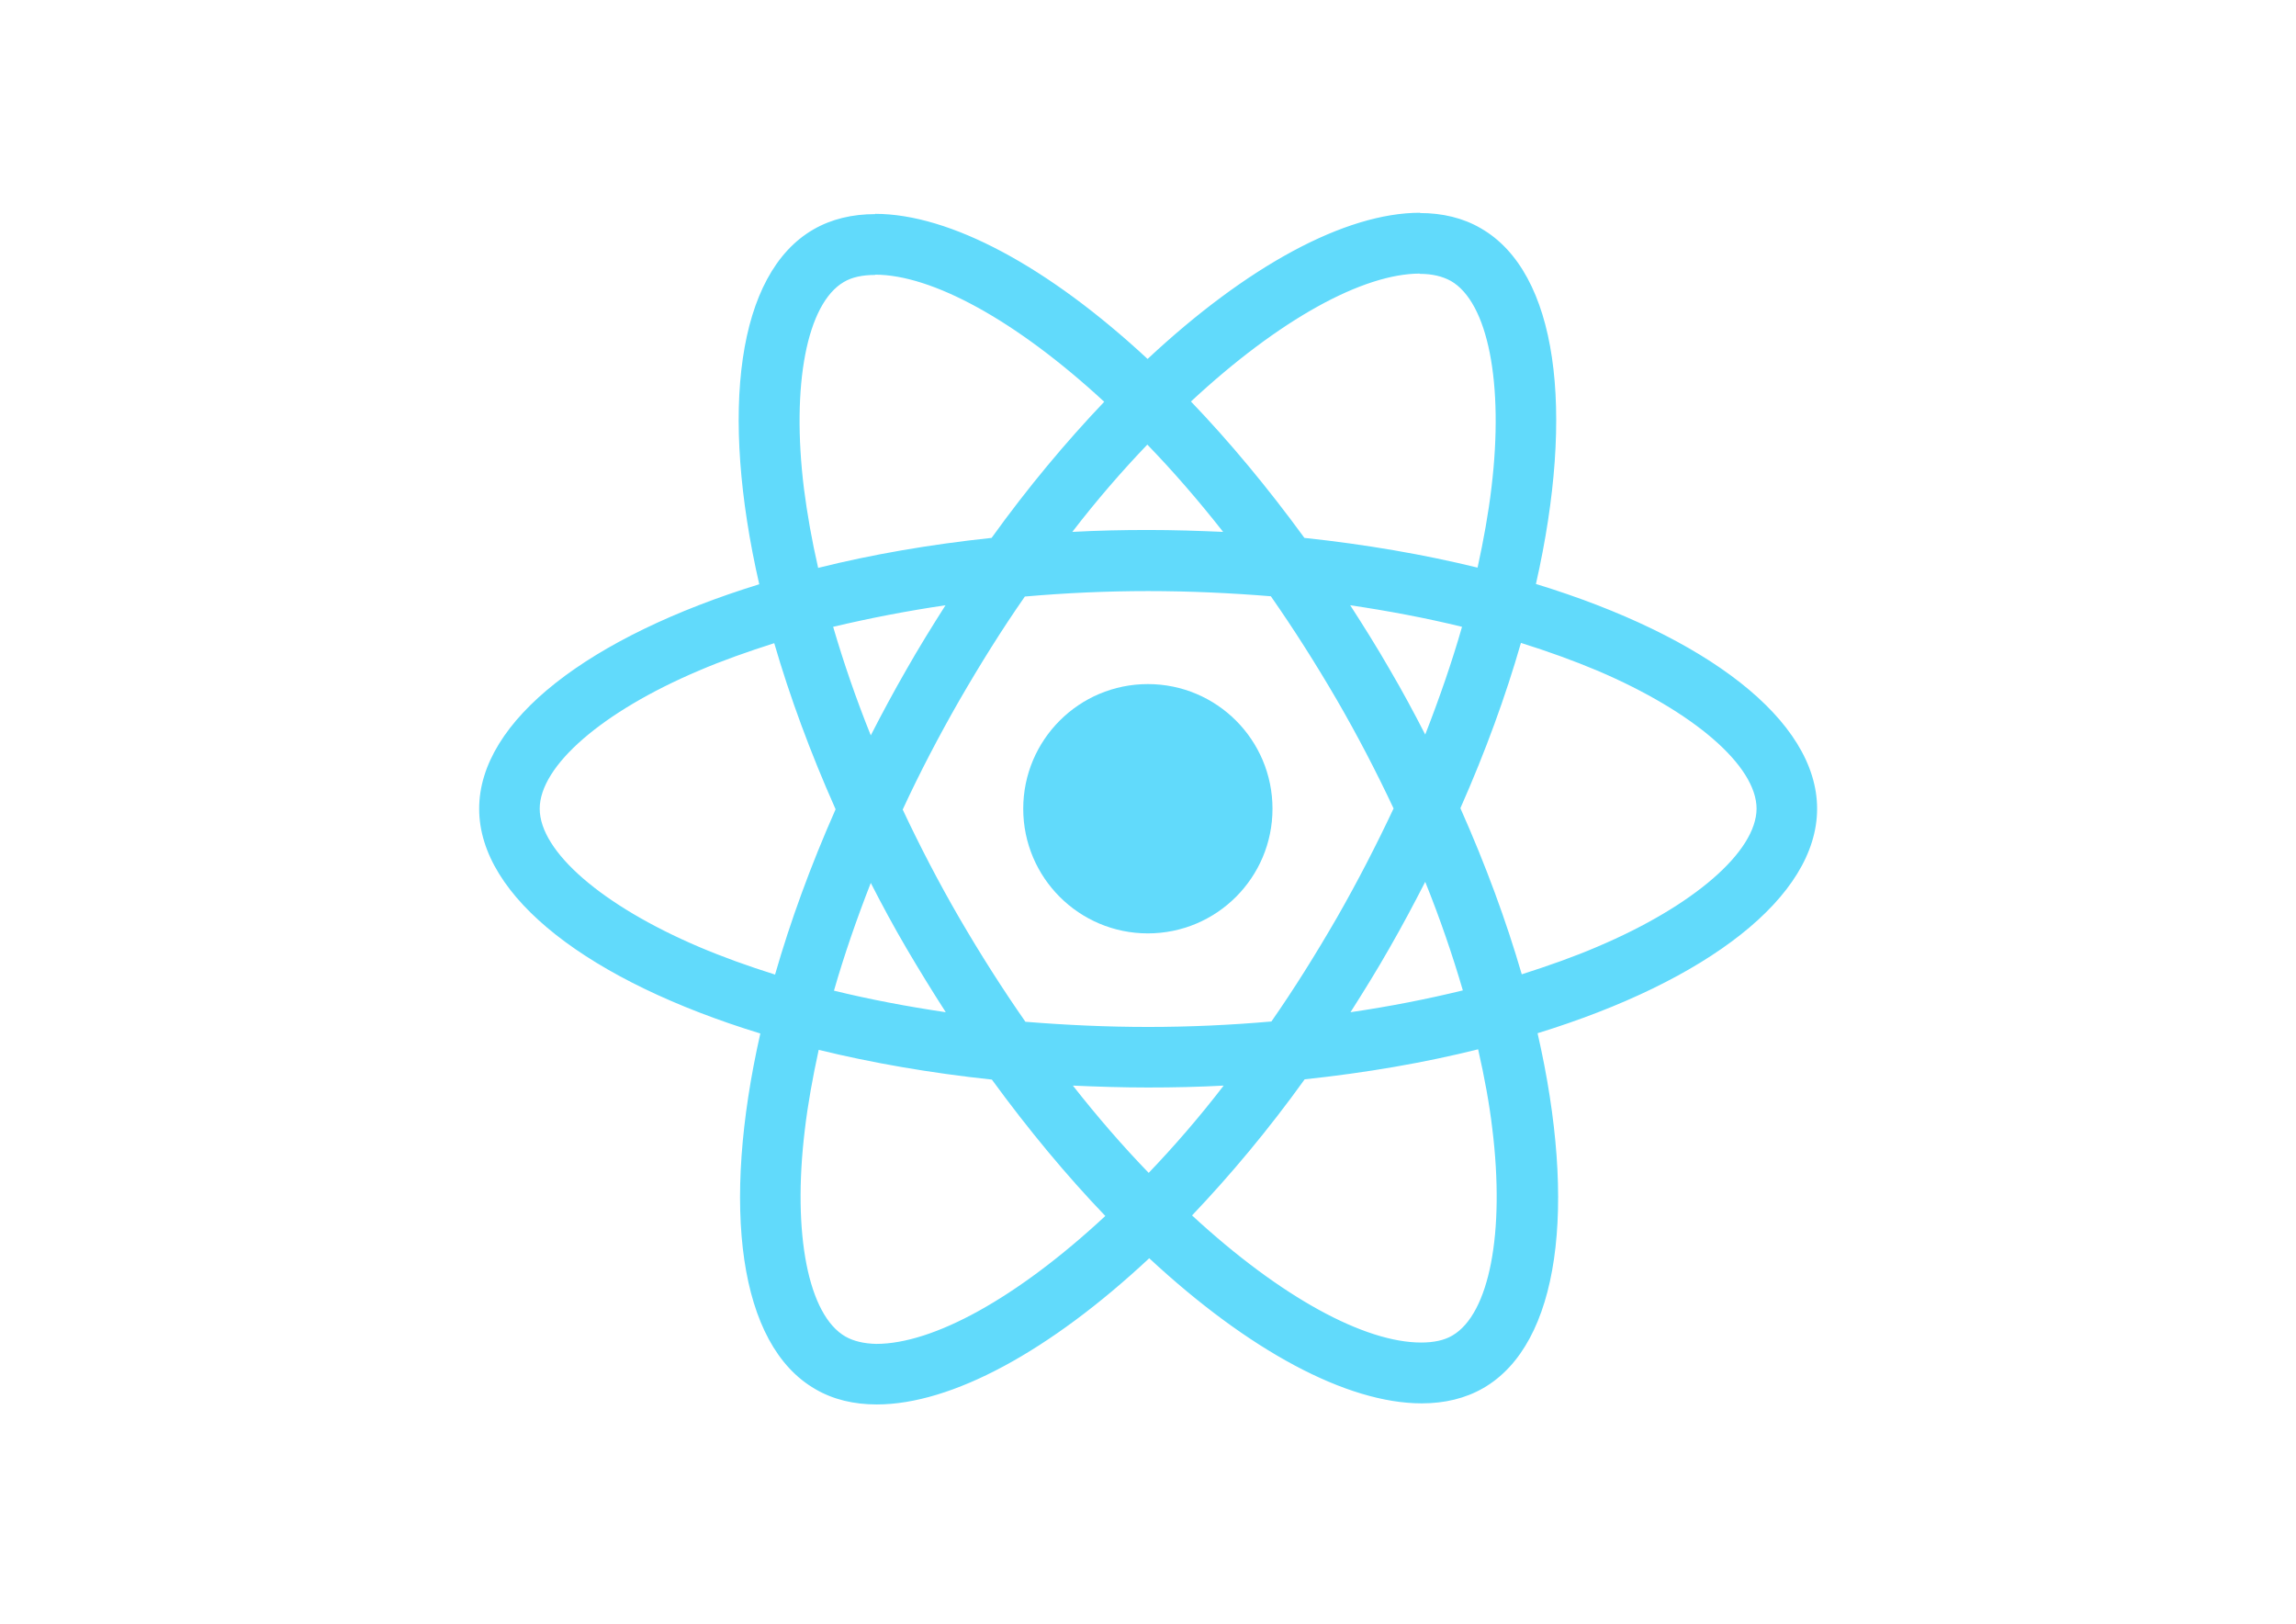
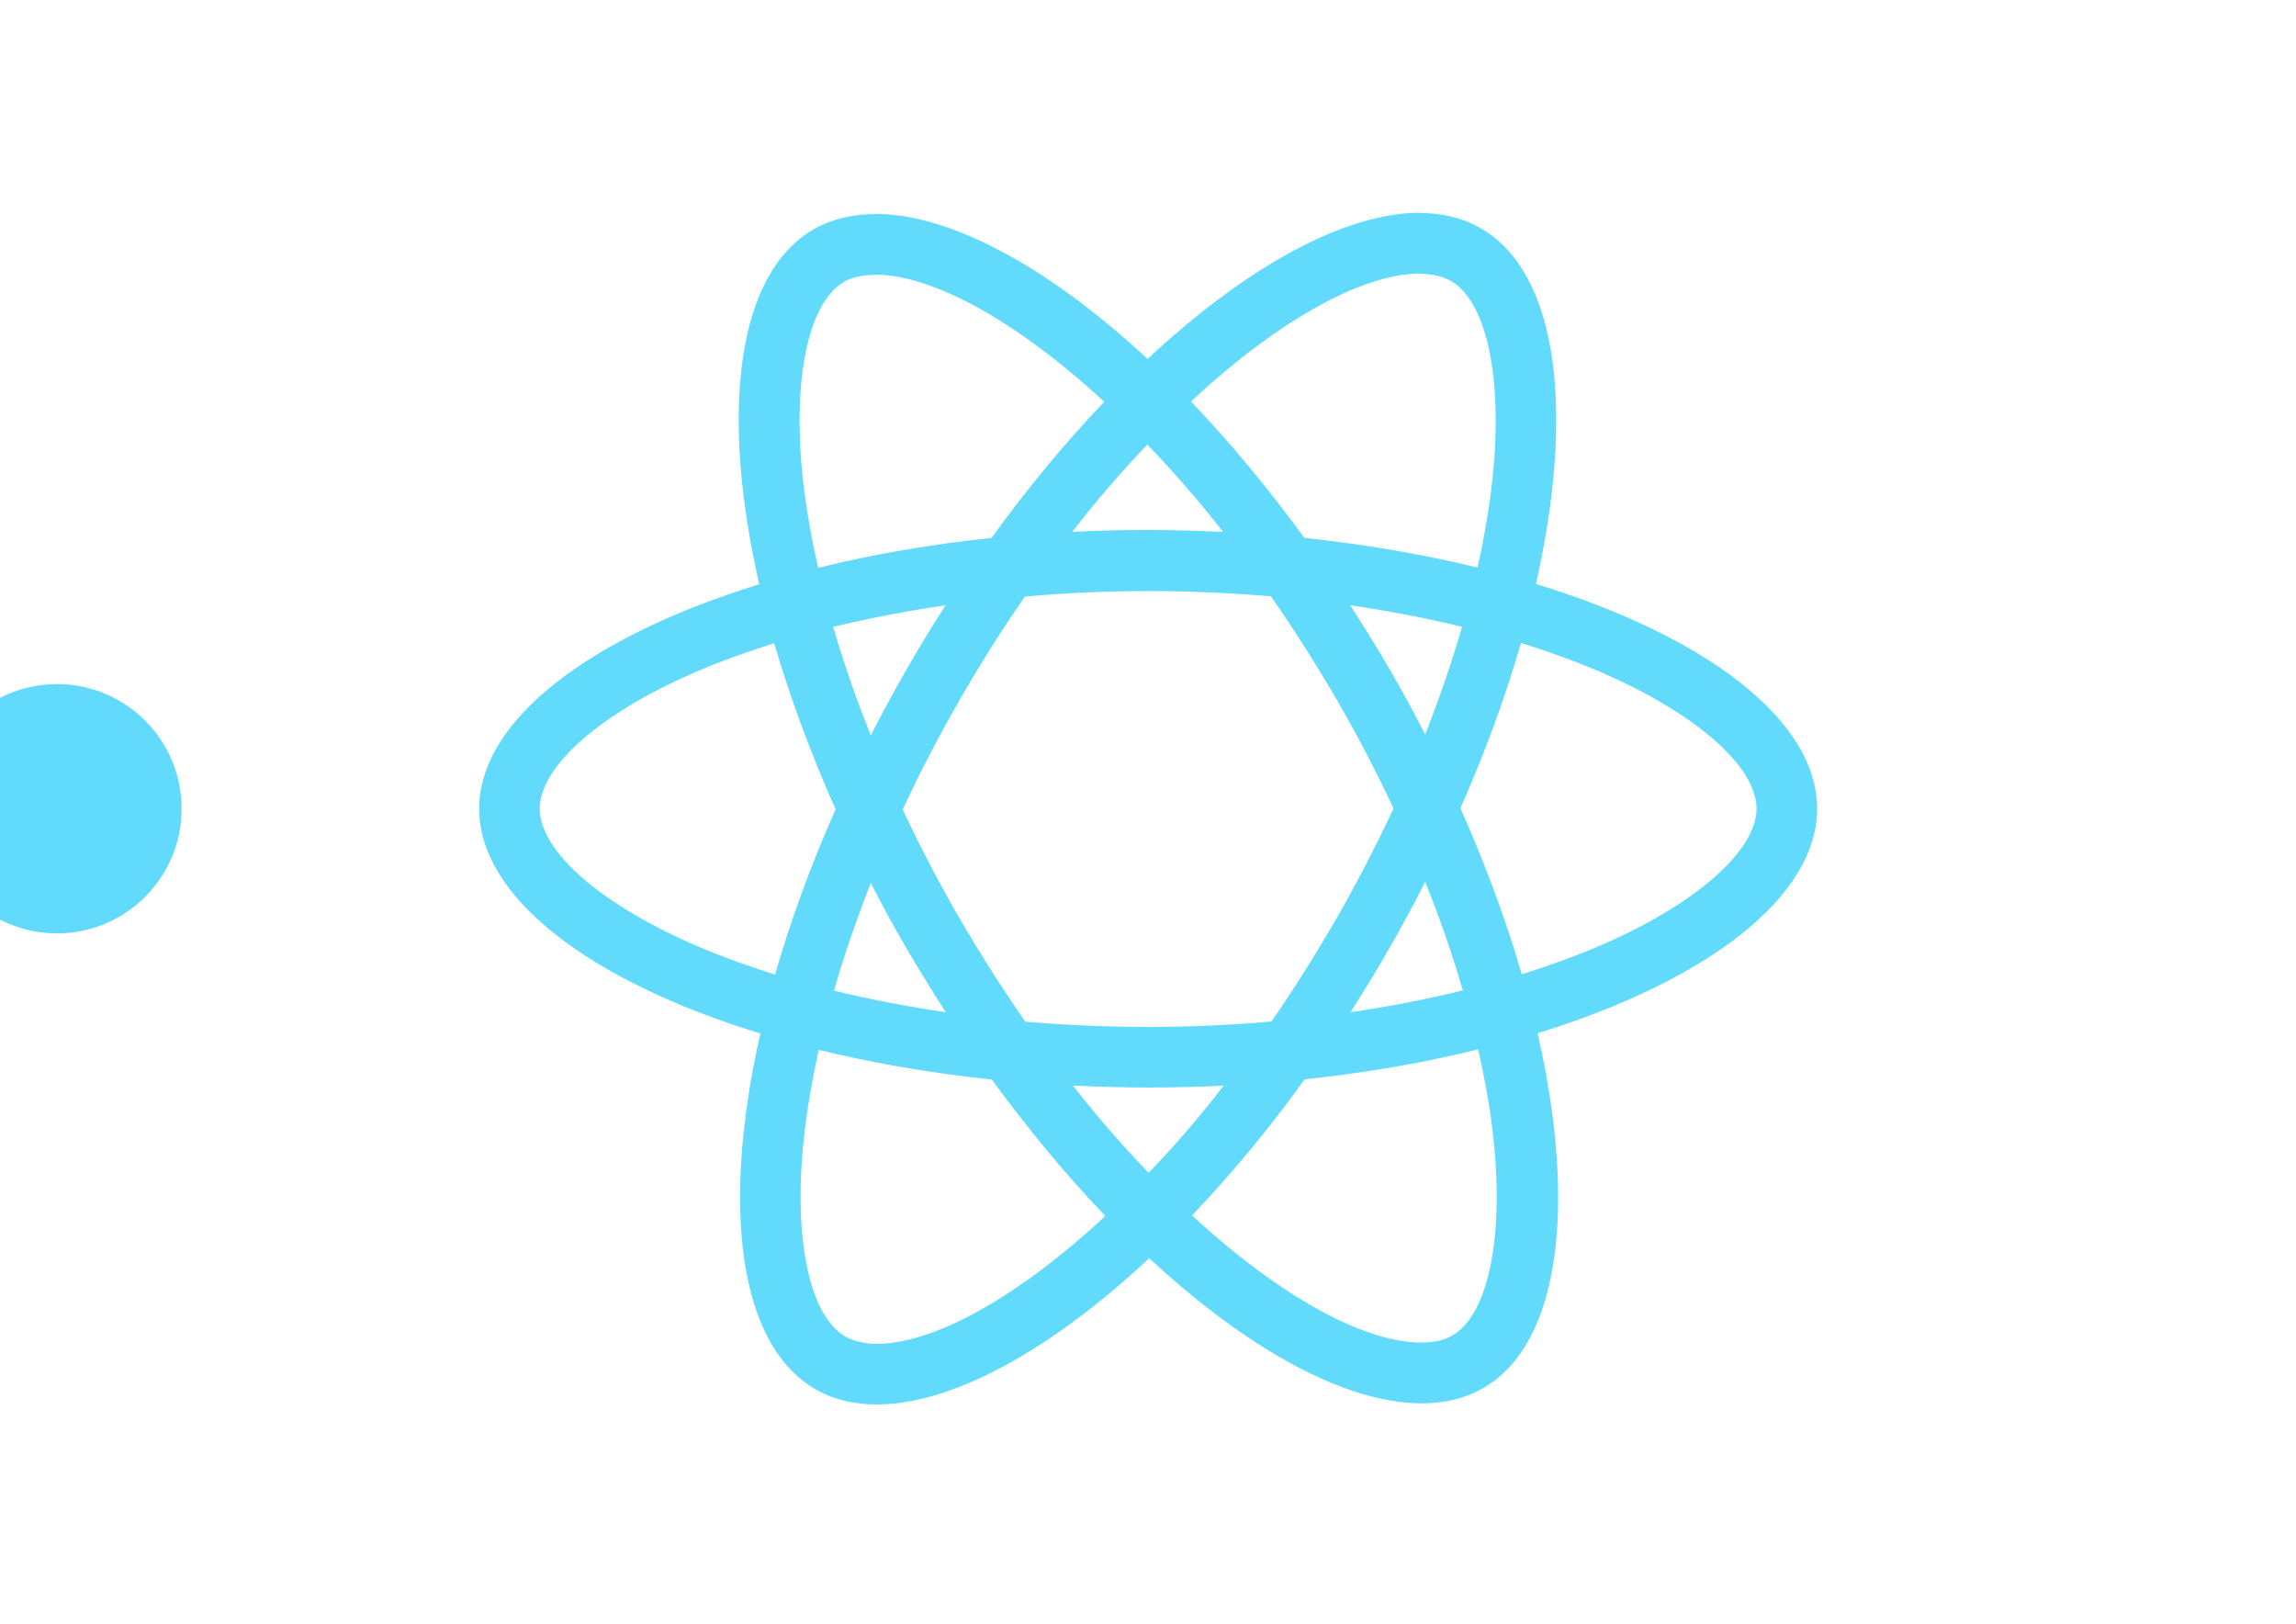
<svg xmlns="http://www.w3.org/2000/svg" viewBox="0 0 841.9 595.3">
  <g fill="#61DAFB">
    <path d="M666.3 296.5c0-32.5-40.7-63.3-103.1-82.4 14.4-63.6 8-114.2-20.2-130.4-6.5-3.8-14.1-5.6-22.4-5.6v22.3c4.6 0 8.3.9 11.4 2.6 13.6 7.8 19.5 37.5 14.9 75.7-1.1 9.4-2.9 19.3-5.1 29.4-19.6-4.8-41-8.5-63.5-10.9-13.5-18.5-27.5-35.3-41.6-50 32.6-30.3 63.2-46.9 84-46.9V78c-27.5 0-63.5 19.6-99.9 53.6-36.4-33.8-72.4-53.2-99.9-53.2v22.3c20.7 0 51.4 16.5 84 46.6-14 14.7-28 31.4-41.3 49.9-22.6 2.4-44 6.1-63.6 11-2.3-10-4-19.7-5.2-29-4.7-38.2 1.1-67.9 14.6-75.8 3-1.8 6.9-2.6 11.5-2.6V78.5c-8.4 0-16 1.8-22.6 5.6-28.1 16.2-34.4 66.7-19.9 130.1-62.2 19.2-102.7 49.9-102.7 82.3 0 32.5 40.7 63.3 103.1 82.4-14.4 63.6-8 114.2 20.2 130.4 6.5 3.8 14.1 5.6 22.5 5.6 27.5 0 63.5-19.6 99.9-53.6 36.4 33.8 72.4 53.2 99.9 53.2 8.4 0 16-1.8 22.6-5.6 28.1-16.2 34.4-66.7 19.9-130.1 62-19.1 102.5-49.9 102.5-82.3zm-130.2-66.7c-3.7 12.9-8.3 26.2-13.5 39.5-4.1-8-8.4-16-13.1-24-4.6-8-9.5-15.8-14.4-23.4 14.2 2.1 27.9 4.7 41 7.9zm-45.8 106.5c-7.8 13.5-15.8 26.3-24.1 38.2-14.9 1.3-30 2-45.2 2-15.1 0-30.2-.7-45-1.9-8.3-11.9-16.4-24.6-24.2-38-7.6-13.1-14.5-26.4-20.8-39.8 6.2-13.4 13.2-26.8 20.7-39.9 7.8-13.5 15.8-26.3 24.1-38.2 14.9-1.3 30-2 45.2-2 15.1 0 30.2.7 45 1.9 8.3 11.9 16.4 24.6 24.2 38 7.6 13.1 14.5 26.4 20.8 39.8-6.3 13.4-13.2 26.8-20.7 39.9zm32.3-13c5.4 13.4 10 26.8 13.8 39.8-13.1 3.2-26.9 5.9-41.2 8 4.9-7.7 9.8-15.6 14.4-23.7 4.6-8 8.9-16.1 13-24.1zM421.2 430c-9.3-9.6-18.6-20.3-27.8-32 9 .4 18.2.7 27.5.7 9.4 0 18.7-.2 27.8-.7-9 11.7-18.3 22.4-27.5 32zm-74.4-58.9c-14.2-2.1-27.9-4.7-41-7.9 3.7-12.9 8.3-26.2 13.5-39.5 4.1 8 8.4 16 13.1 24 4.7 8 9.5 15.8 14.4 23.4zM420.7 163c9.3 9.6 18.6 20.3 27.8 32-9-.4-18.2-.7-27.5-.7-9.4 0-18.7.2-27.8.7 9-11.7 18.3-22.4 27.5-32zm-74 58.9c-4.9 7.7-9.8 15.6-14.4 23.7-4.6 8-8.9 16-13 24-5.4-13.4-10-26.8-13.8-39.8 13.1-3.1 26.9-5.8 41.2-7.9zm-90.5 125.2c-35.4-15.1-58.3-34.9-58.3-50.6 0-15.7 22.9-35.6 58.3-50.6 8.6-3.7 18-7 27.7-10.1 5.7 19.6 13.2 40 22.5 60.9-9.2 20.8-16.6 41.1-22.2 60.6-9.9-3.1-19.3-6.5-28-10.2zM310 490c-13.6-7.8-19.5-37.5-14.9-75.7 1.1-9.4 2.9-19.3 5.1-29.4 19.6 4.8 41 8.5 63.5 10.9 13.5 18.5 27.5 35.3 41.6 50-32.6 30.3-63.2 46.9-84 46.9-4.5-.1-8.3-1-11.3-2.7zm237.2-76.2c4.7 38.2-1.1 67.9-14.6 75.8-3 1.8-6.9 2.6-11.5 2.6-20.7 0-51.4-16.5-84-46.6 14-14.7 28-31.4 41.3-49.9 22.6-2.4 44-6.1 63.6-11 2.3 10.1 4.1 19.8 5.2 29.1zm38.5-66.7c-8.6 3.7-18 7-27.7 10.1-5.7-19.6-13.2-40-22.5-60.9 9.2-20.8 16.6-41.1 22.2-60.6 9.9 3.1 19.3 6.5 28.1 10.2 35.4 15.1 58.3 34.9 58.3 50.6-.1 15.7-23 35.6-58.4 50.6zM320.8 78.4z" />
-     <circle cx="420.9" cy="296.5" r="45.7" />
+     <circle cx="20.9" cy="296.5" r="45.7" />
    <path d="M520.5 78.1z" />
  </g>
</svg>
